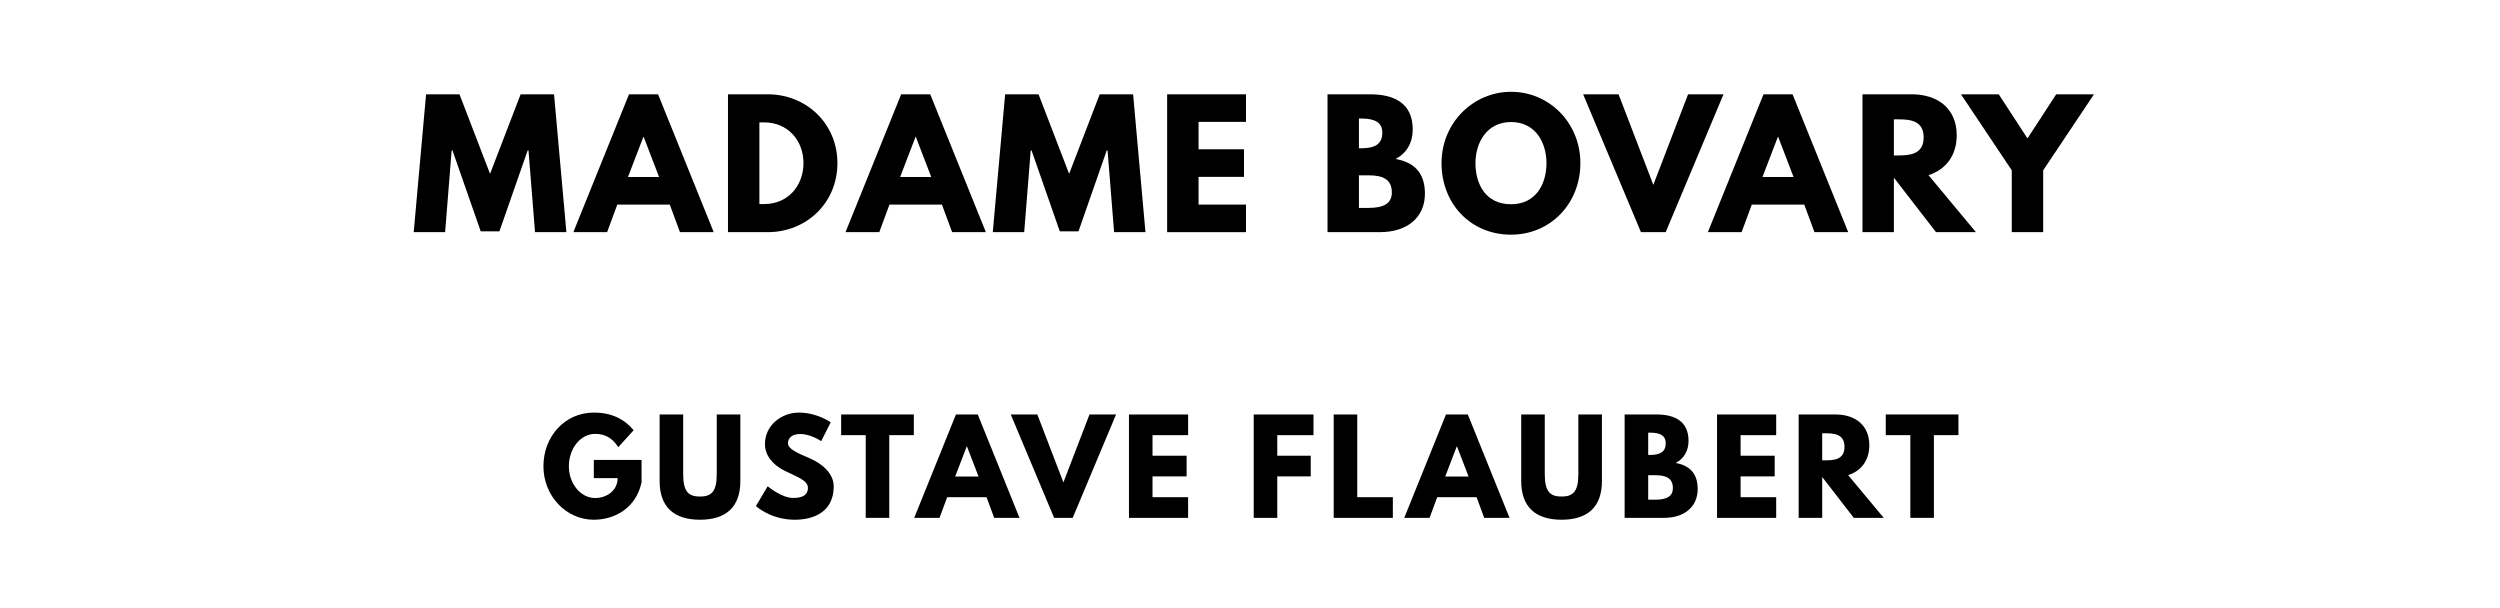
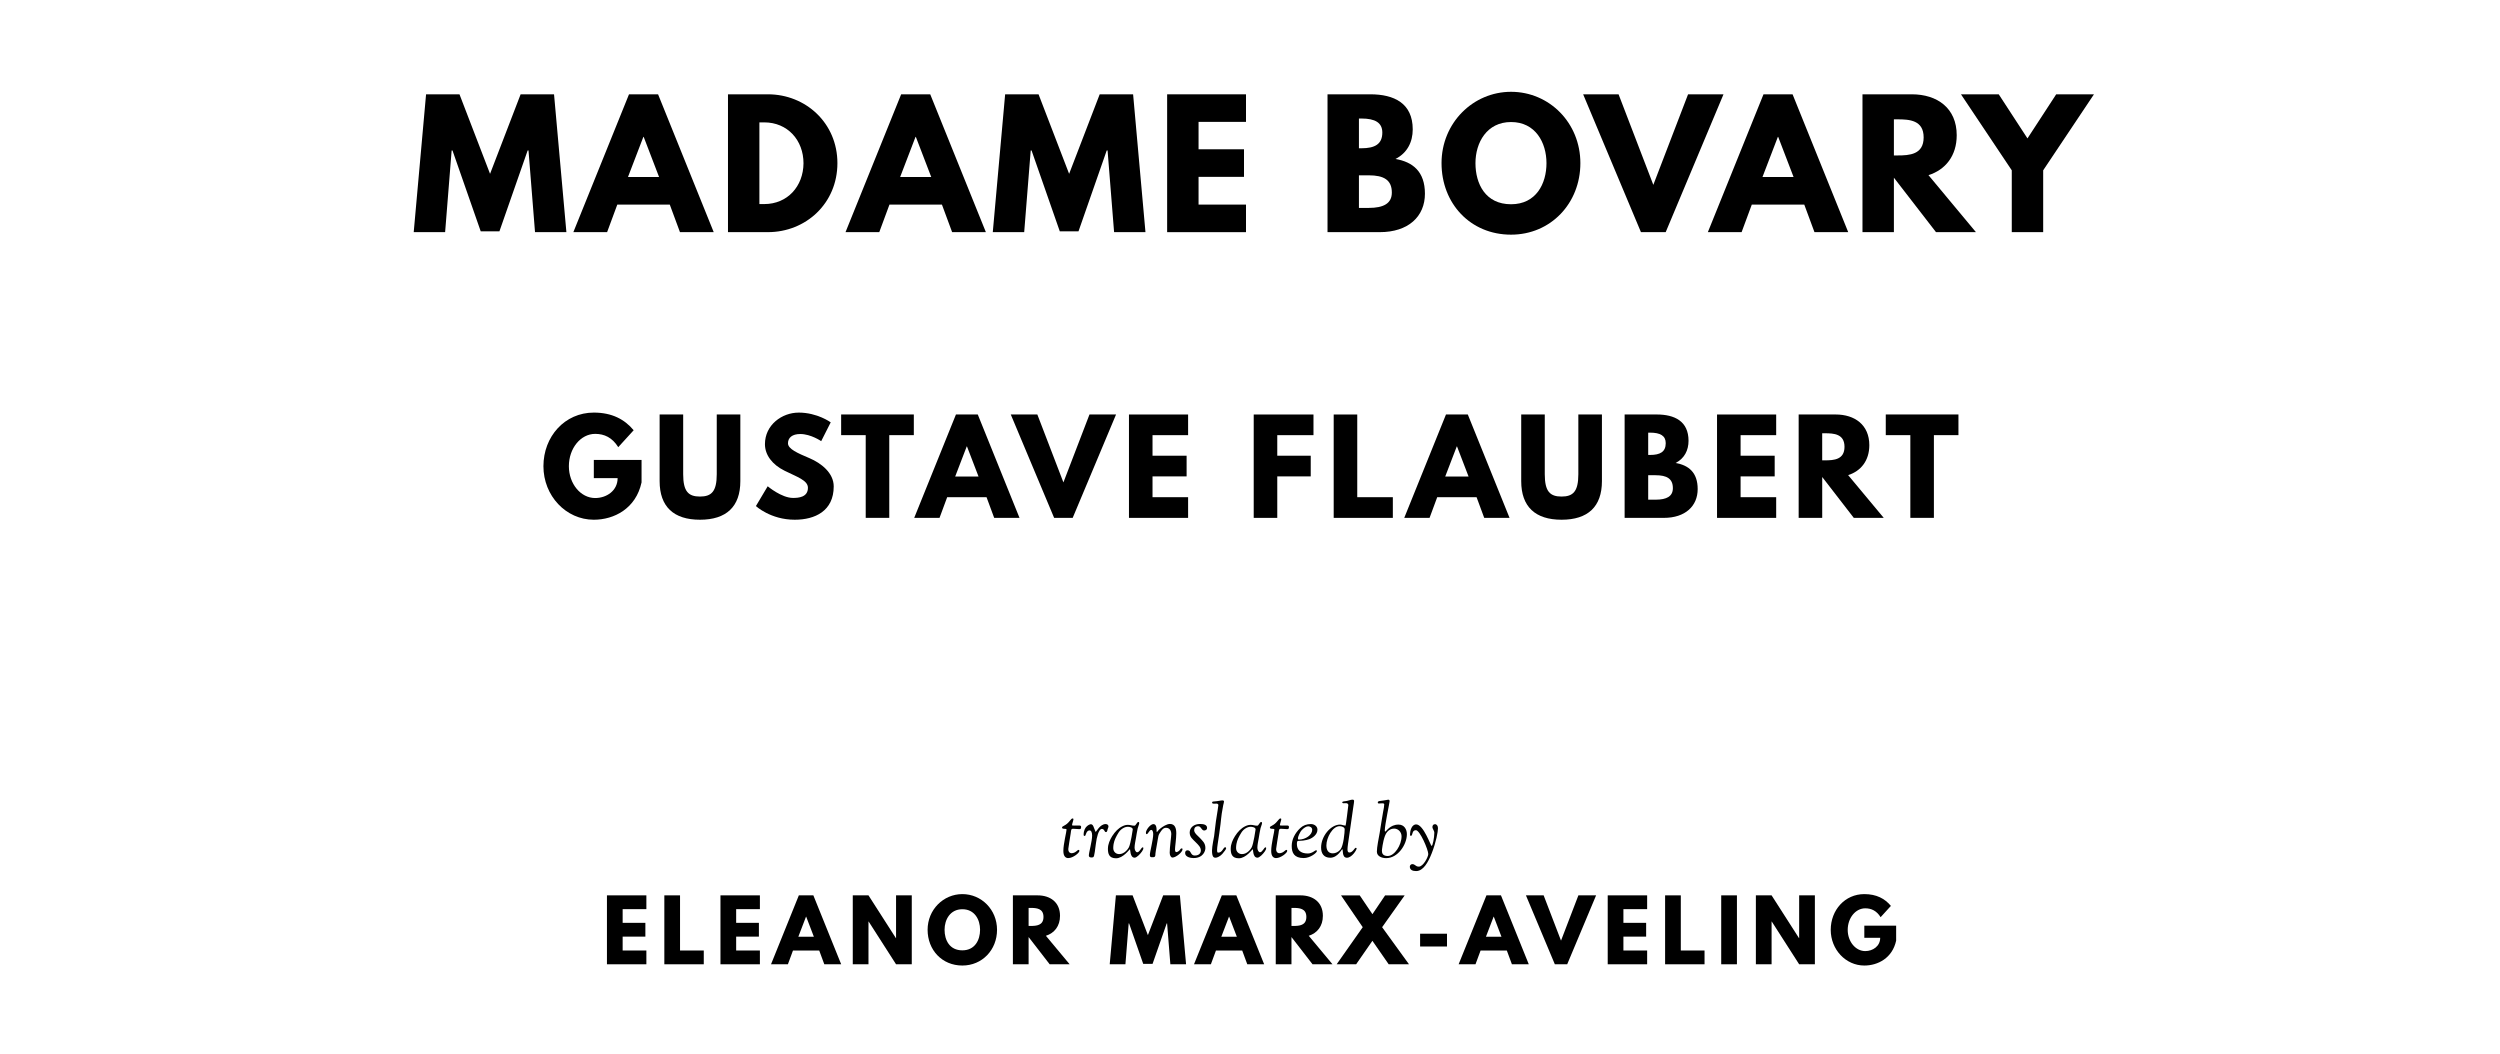
- <svg xmlns="http://www.w3.org/2000/svg" version="1.1" viewBox="0 0 1400 340">
+ <svg xmlns="http://www.w3.org/2000/svg" version="1.1" viewBox="0 0 1400 590">
  <g aria-label="MADAME BOVARY">
    <path d="M299.61,130.00l-3.65-45.75l-0.47,0.00l-15.81,45.29l-10.48,0.00l-15.81-45.29l-0.47,0.00l-3.65,45.75l-17.59,0.00l6.92-77.19l18.71,0.00l17.12,44.54l17.12-44.54l18.71,0.00l6.92,77.19l-17.59,0.00z" />
    <path d="M368.52,52.81l31.16,77.19l-18.90,0.00l-5.71-15.44l-29.38,0.00l-5.71,15.44l-18.90,0.00l31.16-77.19l16.28,0.00z  M369.08,99.12l-8.61-22.46l-0.19,0.00l-8.61,22.46l17.40,0.00z" />
    <path d="M407.67,52.81l22.36,0.00c21.15,0.00,38.92,16.09,38.92,38.55c0.00,22.55-17.68,38.64-38.92,38.64l-22.36,0.00l0.00-77.19z  M425.26,114.28l2.71,0.00c13.01,0.00,21.89-9.92,21.99-22.83c0.00-12.91-8.89-22.92-21.99-22.92l-2.71,0.00l0.00,45.75z" />
    <path d="M520.93,52.81l31.16,77.19l-18.90,0.00l-5.71-15.44l-29.38,0.00l-5.71,15.44l-18.90,0.00l31.16-77.19l16.28,0.00z  M521.49,99.12l-8.61-22.46l-0.19,0.00l-8.61,22.46l17.40,0.00z" />
    <path d="M623.89,130.00l-3.65-45.75l-0.47,0.00l-15.81,45.29l-10.48,0.00l-15.81-45.29l-0.47,0.00l-3.65,45.75l-17.59,0.00l6.92-77.19l18.71,0.00l17.12,44.54l17.12-44.54l18.71,0.00l6.92,77.19l-17.59,0.00z" />
    <path d="M697.76,52.81l0.00,15.44l-26.57,0.00l0.00,15.35l25.45,0.00l0.00,15.44l-25.45,0.00l0.00,15.53l26.57,0.00l0.00,15.44l-44.16,0.00l0.00-77.19l44.16,0.00z" />
    <path d="M743.41,52.81l23.95,0.00c13.29,0.00,23.77,4.96,23.77,19.65c0.00,7.11-3.09,13.19-9.64,16.56c9.64,1.68,16.47,7.02,16.47,19.46c0.00,12.73-9.26,21.52-25.26,21.52l-29.29,0.00l0.00-77.19z  M761.00,83.03l1.40,0.00c7.58,0.00,11.70-2.34,11.70-8.80c0.00-5.52-4.02-7.86-11.70-7.86l-1.40,0.00l0.00,16.65z  M761.00,116.43l5.52,0.00c8.33,0.00,12.91-2.53,12.91-8.61c0.00-7.11-4.58-9.64-12.91-9.64l-5.52,0.00l0.00,18.25z" />
    <path d="M807.26,91.36c0.00-22.55,17.68-39.95,38.92-39.95c21.43,0.00,38.83,17.40,38.83,39.95s-16.65,40.05-38.83,40.05c-22.83,0.00-38.92-17.50-38.92-40.05z  M826.26,91.36c0.00,11.51,5.52,23.02,19.93,23.02c14.04,0.00,19.84-11.51,19.84-23.02s-6.18-23.02-19.84-23.02c-13.57,0.00-19.93,11.51-19.93,23.02z" />
    <path d="M918.93,130.00l-32.37-77.19l19.84,0.00l19.46,50.71l19.46-50.71l19.84,0.00l-32.37,77.19l-13.85,0.00z" />
    <path d="M1003.84,52.81l31.16,77.19l-18.90,0.00l-5.71-15.44l-29.38,0.00l-5.71,15.44l-18.90,0.00l31.16-77.19l16.28,0.00z  M1004.40,99.12l-8.61-22.46l-0.19,0.00l-8.61,22.46l17.40,0.00z" />
    <path d="M1042.99,52.81l27.60,0.00c14.32,0.00,25.17,7.77,25.17,22.92c0.00,11.60-6.36,19.37-15.81,22.36l26.57,31.91l-22.36,0.00l-23.58-30.50l0.00,30.50l-17.59,0.00l0.00-77.19z  M1060.58,87.05l2.06,0.00c6.64,0.00,14.60-0.47,14.60-10.11s-7.95-10.11-14.60-10.11l-2.06,0.00l0.00,20.21z" />
    <path d="M1098.14,52.81l21.15,0.00l16.09,24.70l16.09-24.70l21.15,0.00l-28.44,42.57l0.00,34.62l-17.59,0.00l0.00-34.62z" />
  </g>
  <g aria-label="GUSTAVE FLAUBERT">
    <path d="M359.27,257.58l0.00,12.56c-3.16,14.67-15.37,20.91-26.74,20.91c-15.58,0.00-28.21-13.40-28.21-29.96c0.00-16.63,11.93-30.04,28.21-30.04c10.18,0.00,17.26,3.79,22.32,9.89l-8.63,9.47c-3.37-5.40-7.79-7.44-12.91-7.44c-8.14,0.00-14.74,8.07-14.74,18.11c0.00,9.82,6.60,17.82,14.74,17.82c6.32,0.00,12.56-4.07,12.56-11.16l-13.33,0.00l0.00-10.18l26.74,0.00z" />
    <path d="M414.59,232.11l0.00,37.33c0.00,14.32-7.86,21.61-22.60,21.61s-22.60-7.30-22.60-21.61l0.00-37.33l13.19,0.00l0.00,33.47c0.00,9.68,2.95,12.49,9.40,12.49s9.40-2.81,9.40-12.49l0.00-33.47l13.19,0.00z" />
    <path d="M447.24,231.05c10.53,0.00,17.96,5.47,17.96,5.47l-5.33,10.53s-5.75-4.00-11.72-4.00c-4.49,0.00-6.88,2.04-6.88,5.19c0.00,3.23,5.47,5.54,12.07,8.35c6.46,2.74,13.54,8.21,13.54,15.79c0.00,13.82-10.53,18.67-21.82,18.67c-13.54,0.00-21.75-7.65-21.75-7.65l6.60-11.09s7.72,6.53,14.18,6.53c2.88,0.00,8.35-0.28,8.35-5.68c0.00-4.21-6.18-6.11-13.05-9.54c-6.95-3.44-11.02-8.84-11.02-14.88c0.00-10.81,9.54-17.68,18.88-17.68z" />
    <path d="M471.04,243.68l0.00-11.58l40.70,0.00l0.00,11.58l-13.75,0.00l0.00,46.32l-13.19,0.00l0.00-46.32l-13.75,0.00z" />
    <path d="M547.55,232.11l23.37,57.89l-14.18,0.00l-4.28-11.58l-22.04,0.00l-4.28,11.58l-14.18,0.00l23.37-57.89l12.21,0.00z  M547.97,266.84l-6.46-16.84l-0.14,0.00l-6.46,16.84l13.05,0.00z" />
    <path d="M590.31,290.00l-24.28-57.89l14.88,0.00l14.60,38.04l14.60-38.04l14.88,0.00l-24.28,57.89l-10.39,0.00z" />
    <path d="M665.34,232.11l0.00,11.58l-19.93,0.00l0.00,11.51l19.09,0.00l0.00,11.58l-19.09,0.00l0.00,11.65l19.93,0.00l0.00,11.58l-33.12,0.00l0.00-57.89l33.12,0.00z" />
    <path d="M735.55,232.11l0.00,11.58l-20.28,0.00l0.00,11.51l18.74,0.00l0.00,11.58l-18.74,0.00l0.00,23.23l-13.19,0.00l0.00-57.89l33.47,0.00z" />
    <path d="M760.06,232.11l0.00,46.32l19.93,0.00l0.00,11.58l-33.12,0.00l0.00-57.89l13.19,0.00z" />
    <path d="M821.97,232.11l23.37,57.89l-14.18,0.00l-4.28-11.58l-22.04,0.00l-4.28,11.58l-14.18,0.00l23.37-57.89l12.21,0.00z  M822.39,266.84l-6.46-16.84l-0.14,0.00l-6.46,16.84l13.05,0.00z" />
    <path d="M897.08,232.11l0.00,37.33c0.00,14.32-7.86,21.61-22.60,21.61s-22.60-7.30-22.60-21.61l0.00-37.33l13.19,0.00l0.00,33.47c0.00,9.68,2.95,12.49,9.40,12.49s9.40-2.81,9.40-12.49l0.00-33.47l13.19,0.00z" />
    <path d="M909.80,232.11l17.96,0.00c9.96,0.00,17.82,3.72,17.82,14.74c0.00,5.33-2.32,9.89-7.23,12.42c7.23,1.26,12.35,5.26,12.35,14.60c0.00,9.54-6.95,16.14-18.95,16.14l-21.96,0.00l0.00-57.89z  M922.99,254.77l1.05,0.00c5.68,0.00,8.77-1.75,8.77-6.60c0.00-4.14-3.02-5.89-8.77-5.89l-1.05,0.00l0.00,12.49z  M922.99,279.82l4.14,0.00c6.25,0.00,9.68-1.89,9.68-6.46c0.00-5.33-3.44-7.23-9.68-7.23l-4.14,0.00l0.00,13.68z" />
    <path d="M994.66,232.11l0.00,11.58l-19.93,0.00l0.00,11.51l19.09,0.00l0.00,11.58l-19.09,0.00l0.00,11.65l19.93,0.00l0.00,11.58l-33.12,0.00l0.00-57.89l33.12,0.00z" />
    <path d="M1007.24,232.11l20.70,0.00c10.74,0.00,18.88,5.82,18.88,17.19c0.00,8.70-4.77,14.53-11.86,16.77l19.93,23.93l-16.77,0.00l-17.68-22.88l0.00,22.88l-13.19,0.00l0.00-57.89z  M1020.43,257.79l1.54,0.00c4.98,0.00,10.95-0.35,10.95-7.58s-5.96-7.58-10.95-7.58l-1.54,0.00l0.00,15.16z" />
    <path d="M1056.03,243.68l0.00-11.58l40.70,0.00l0.00,11.58l-13.75,0.00l0.00,46.32l-13.19,0.00l0.00-46.32l-13.75,0.00z" />
  </g>
+   <g aria-label="translated by">
+     <path d="M594.73,463.42c0.00-0.85,1.62-0.81,3.49-2.76c1.70-1.79,1.79-2.34,2.47-2.34c0.21,0.00,0.43,0.13,0.43,0.51c0.00,0.55-0.77,2.55-0.77,3.19c0.00,0.26,0.09,0.30,1.49,0.30c1.66,0.00,2.00-0.04,2.47-0.04c0.89,0.00,1.11,0.30,1.11,0.81c0.00,0.98-0.26,1.23-1.02,1.23c-0.68,0.00-2.51-0.21-3.44-0.21c-1.23,0.00-1.11,0.77-1.36,2.51c-0.38,2.64-1.36,8.16-1.36,8.84c0.00,2.25,1.57,2.34,1.74,2.34c2.34,0.00,3.32-1.87,4.00-1.87c0.13,0.00,0.47,0.00,0.47,0.60c0.00,1.11-3.61,4.00-6.25,4.00c-1.15,0.00-2.72-0.68-2.72-4.00c0.00-3.91,1.79-10.80,1.79-11.94c0.00-0.89-2.51,0.04-2.51-1.15z" />
+     <path d="M606.84,467.42c0.00-4.85,3.61-5.87,4.00-5.87c0.89,0.00,1.32,0.81,1.57,1.49c1.06,2.76,1.11,2.81,1.19,2.81c0.30,0.00,2.42-4.38,5.57-4.38c1.11,0.00,1.57,0.72,1.57,1.32c0.00,0.55-0.34,1.11-0.47,1.57c-0.09,0.30-0.17,1.62-0.94,1.62c-0.94,0.00-0.77-1.79-2.30-1.79c-1.91,0.00-2.98,5.57-3.19,7.35l-0.21,1.40c-0.94,7.23-0.85,7.23-2.38,7.23l-0.21,0.00c-0.43,0.00-1.28-0.09-1.28-1.11c0.00-1.70,1.83-7.95,1.83-11.14c0.00-2.13-0.68-2.89-1.45-2.89c-1.74,0.00-2.08,2.55-2.34,2.85c-0.13,0.13-0.26,0.26-0.47,0.26c-0.17,0.00-0.51-0.13-0.51-0.72z" />
+     <path d="M620.45,475.15c0.00-2.38,1.06-4.80,2.38-6.93c1.53-2.42,3.49-4.46,5.74-5.53c1.15-0.55,2.00-0.77,3.10-0.77c1.32,0.00,2.21,0.47,3.61,0.47c0.85,0.00,1.36-2.08,2.21-2.08c0.26,0.00,0.47,0.17,0.47,0.64c0.00,0.68-0.55,1.70-0.85,2.93c-0.38,1.57-0.64,3.53-0.98,5.44c-0.34,1.87-0.77,3.83-0.77,5.44c0.00,1.11,0.64,2.51,1.45,2.51c1.40,0.00,2.30-2.76,3.10-2.76c0.34,0.00,0.38,0.30,0.38,0.47c0.00,0.43-0.21,1.06-0.77,1.83c-1.06,1.53-2.98,3.49-4.12,3.49c-2.72,0.00-2.34-4.76-2.64-4.76c-0.21,0.00-3.74,5.10-7.78,5.10s-4.55-2.72-4.55-5.48z  M623.42,474.90c0.00,2.13,1.53,3.40,3.32,3.40c3.06,0.00,5.06-3.06,5.44-3.83c1.02-2.04,2.17-9.86,2.17-9.99c0.00-1.19-1.91-1.49-2.81-1.49c-1.74,0.00-4.00,1.28-5.27,3.44c-1.23,2.04-2.25,3.95-2.64,6.16c-0.13,0.77-0.21,1.53-0.21,2.30z" />
+     <path d="M641.70,466.35c0.00-1.66,2.55-4.85,4.17-4.85c2.47,0.00,1.57,4.46,1.96,4.46c0.26,0.00,0.55-0.94,2.13-2.13c1.15-0.89,3.40-2.42,5.19-2.42c2.98,0.00,3.57,2.64,3.57,5.31c0.00,2.98-0.72,7.48-0.72,8.93c0.00,1.19,0.34,1.53,0.81,1.53c0.72,0.00,1.70-0.94,1.70-0.94c0.51-0.64,0.68-1.15,1.32-1.15c0.30,0.00,0.38,0.26,0.38,0.51c0.00,1.66-3.74,4.63-5.61,4.63c-0.85,0.00-1.57-1.19-1.57-2.68c0.00-3.23,0.89-8.93,0.89-10.50c0.00-0.68-0.21-3.49-2.98-3.49c-0.98,0.00-1.79,0.47-2.76,1.87c-1.83,2.59-1.32,2.21-2.34,7.69c-1.06,5.74-0.77,5.23-0.85,5.82c-0.13,0.94-0.47,1.11-1.57,1.11c-1.15,0.00-1.49-0.09-1.49-1.32c0.00-1.79,1.87-8.37,1.87-11.65c0.00-1.49-0.55-2.34-0.98-2.34c-1.32,0.00-1.79,2.38-2.72,2.38c-0.30,0.00-0.38-0.34-0.38-0.81z" />
+     <path d="M663.68,477.70c0.00-1.32,0.85-1.53,1.36-1.53c2.17,0.00,1.45,2.93,4.04,2.93c3.10,0.00,3.40-2.21,3.40-2.72c0.00-2.00-1.40-3.23-2.93-4.76c-1.70-1.74-3.32-2.85-3.32-5.40c0.00-2.85,2.47-4.80,5.78-4.80c2.30,0.00,3.95,0.55,3.95,2.21c0.00,1.32-1.40,1.45-1.62,1.45c-1.53,0.00-1.70-2.38-3.36-2.38c-1.62,0.00-2.25,0.98-2.25,2.25c0.00,1.62,2.34,3.36,3.36,4.46c1.32,1.49,2.93,2.68,2.93,5.53c0.00,1.53-1.19,5.57-6.63,5.57c-1.66,0.00-4.72-0.55-4.72-2.81z" />
+     <path d="M678.72,476.34c0.00-2.42,1.11-7.44,1.19-8.12c0.38-2.68,0.60-5.70,1.02-8.42c0.72-4.59,1.36-8.42,1.36-8.93s-0.43-0.85-1.06-0.85s-0.72,0.04-1.23,0.04c-0.85,0.00-1.23-0.13-1.23-0.60c0.00-0.21,0.09-0.55,0.64-0.60c3.10-0.21,4.04-0.64,5.14-0.64c0.68,0.00,0.89,0.26,0.89,0.68c0.00,0.60-0.30,1.15-0.43,1.96c-1.57,8.25-0.85,6.67-2.21,15.81c-0.72,5.02-1.23,7.69-1.23,9.14s0.13,1.66,0.68,1.66c2.34,0.00,2.76-3.02,3.87-3.02c0.30,0.00,0.51,0.26,0.51,0.68s-1.11,1.87-2.13,3.06c-1.11,1.28-2.89,2.13-3.70,2.13c-0.85,0.00-2.08,0.00-2.08-4.00z" />
+     <path d="M689.22,475.15c0.00-2.38,1.06-4.80,2.38-6.93c1.53-2.42,3.49-4.46,5.74-5.53c1.15-0.55,2.00-0.77,3.10-0.77c1.32,0.00,2.21,0.47,3.61,0.47c0.85,0.00,1.36-2.08,2.21-2.08c0.26,0.00,0.47,0.17,0.47,0.64c0.00,0.68-0.55,1.70-0.85,2.93c-0.38,1.57-0.64,3.53-0.98,5.44c-0.34,1.87-0.77,3.83-0.77,5.44c0.00,1.11,0.64,2.51,1.45,2.51c1.40,0.00,2.30-2.76,3.10-2.76c0.34,0.00,0.38,0.30,0.38,0.47c0.00,0.43-0.21,1.06-0.77,1.83c-1.06,1.53-2.98,3.49-4.12,3.49c-2.72,0.00-2.34-4.76-2.64-4.76c-0.21,0.00-3.74,5.10-7.78,5.10s-4.55-2.72-4.55-5.48z  M692.20,474.90c0.00,2.13,1.53,3.40,3.32,3.40c3.06,0.00,5.06-3.06,5.44-3.83c1.02-2.04,2.17-9.86,2.17-9.99c0.00-1.19-1.91-1.49-2.81-1.49c-1.74,0.00-4.00,1.28-5.27,3.44c-1.23,2.04-2.25,3.95-2.64,6.16c-0.13,0.77-0.21,1.53-0.21,2.30z" />
+     <path d="M711.12,463.42c0.00-0.85,1.62-0.81,3.49-2.76c1.70-1.79,1.79-2.34,2.47-2.34c0.21,0.00,0.43,0.13,0.43,0.51c0.00,0.55-0.77,2.55-0.77,3.19c0.00,0.26,0.09,0.30,1.49,0.30c1.66,0.00,2.00-0.04,2.47-0.04c0.89,0.00,1.11,0.30,1.11,0.81c0.00,0.98-0.26,1.23-1.02,1.23c-0.68,0.00-2.51-0.21-3.44-0.21c-1.23,0.00-1.11,0.77-1.36,2.51c-0.38,2.64-1.36,8.16-1.36,8.84c0.00,2.25,1.57,2.34,1.74,2.34c2.34,0.00,3.32-1.87,4.00-1.87c0.13,0.00,0.47,0.00,0.47,0.60c0.00,1.11-3.61,4.00-6.25,4.00c-1.15,0.00-2.72-0.68-2.72-4.00c0.00-3.91,1.79-10.80,1.79-11.94c0.00-0.89-2.51,0.04-2.51-1.15z" />
+     <path d="M723.36,473.75c0.00-3.66,1.87-7.31,4.80-10.03c1.57-1.49,3.53-2.25,5.91-2.25c2.00,0.00,3.70,1.28,3.70,3.15c0.00,3.06-3.32,4.80-4.12,5.14c-0.38,0.17-2.68,1.11-6.67,1.15c-0.60,0.00-0.72,0.64-0.72,1.74c0.00,3.19,1.91,5.31,6.12,5.31c2.42,0.00,4.12-1.83,4.59-1.83c0.34,0.00,0.51,0.17,0.51,0.43c0.00,0.98-3.70,3.95-7.40,3.95c-5.40,0.00-6.72-2.98-6.72-6.76z  M726.84,469.33c0.00,0.30,0.09,0.85,0.38,0.85c4.12,0.00,7.61-2.76,7.61-5.44c0.00-1.62-1.53-2.00-2.25-2.00c-1.06,0.00-2.38,0.85-3.49,2.00c-1.28,1.32-2.25,4.04-2.25,4.59z" />
+     <path d="M739.81,474.69c0.00-6.59,5.53-12.92,10.58-12.92c1.11,0.00,1.96,0.55,3.15,0.55c0.13,0.00,1.53-11.18,1.53-11.48c0.00-0.64-0.60-1.06-1.23-1.06c-0.47,0.00-1.45,0.04-1.49,0.04c-0.43,0.00-0.68-0.17-0.68-0.47c0.00-0.72,1.49-0.55,2.68-0.85c2.38-0.60,2.13-0.68,3.27-0.68c0.38,0.00,0.68,0.34,0.68,0.72c0.00,1.11-0.43,2.47-2.81,19.85c-0.47,3.23-0.89,5.91-0.89,7.18c0.00,0.94,0.13,1.83,1.11,1.83c1.87,0.00,2.85-2.64,3.53-2.64c0.34,0.00,0.47,0.21,0.47,0.38c0.00,0.89-2.68,5.19-5.44,5.19c-2.98,0.00-2.00-4.76-2.59-4.76c-0.38,0.00-2.55,4.76-6.76,4.76c-3.61,0.00-5.10-2.47-5.10-5.65z  M742.78,473.50c0.00,2.47,1.02,4.38,3.61,4.38c1.53,0.00,3.19-0.81,4.29-2.21c1.70-2.13,2.34-9.61,2.34-11.31c0.00-1.15-1.70-1.70-2.85-1.70c-3.91,0.00-7.40,6.38-7.40,10.84z" />
+     <path d="M771.05,476.98c0.00-2.72,0.98-7.14,1.57-10.58c0.77-4.42,1.28-8.54,1.91-11.69c0.38-1.83,0.64-3.32,0.64-4.34c0.00-0.21-0.21-0.51-1.06-0.51c-0.64,0.00-1.11,0.09-1.74,0.09c-0.47,0.00-0.81,0.00-0.81-0.60c0.00-0.85,1.19-0.81,3.15-1.06c1.66-0.21,2.42-0.47,2.68-0.47c0.47,0.00,0.81,0.30,0.81,0.77c0.00,0.77-2.72,13.43-2.72,16.49c0.00,0.30,0.13,0.64,0.21,0.64c0.60,0.00,2.59-3.95,7.48-3.95c3.19,0.00,4.68,2.64,4.68,5.40c0.00,5.78-5.02,13.39-11.60,13.39c-2.51,0.00-5.19-1.11-5.19-3.57z  M773.86,476.47c0.00,1.45,0.64,2.89,3.27,2.89c3.83,0.00,7.74-6.12,7.74-11.01c0.00-2.38-1.83-4.34-4.17-4.34c-1.02,0.00-3.78,0.43-5.14,4.12c-1.23,3.36-1.70,7.91-1.70,8.33z" />
+     <path d="M789.50,485.31c0.00-0.72,0.64-1.40,1.36-1.40c1.70,0.00,1.74,1.40,3.70,1.40c2.47,0.00,5.27-5.44,5.27-7.06c0.00-2.38-4.68-13.35-6.93-13.35c-2.47,0.00-1.57,3.19-2.85,3.19c-0.26,0.00-0.43-0.21-0.43-0.94c0.00-1.79,0.85-5.48,3.44-5.48c4.12,0.00,8.16,12.07,8.63,12.07c0.60,0.00,1.53-4.55,1.53-7.40c0.00-1.23-1.06-2.08-1.06-3.23c0.00-0.77,0.43-1.57,1.45-1.57c0.94,0.00,1.66,0.94,1.66,2.25c0.00,1.91-1.02,7.78-3.53,14.11c-2.00,5.06-4.72,9.90-8.71,9.90c-1.83,0.00-3.53-0.55-3.53-2.51z" />
+   </g>
+   <g aria-label="ELEANOR MARX-AVELING">
+     <path d="M361.97,501.40l0.00,7.72l-13.29,0.00l0.00,7.67l12.73,0.00l0.00,7.72l-12.73,0.00l0.00,7.77l13.29,0.00l0.00,7.72l-22.08,0.00l0.00-38.60l22.08,0.00z" />
+     <path d="M380.82,501.40l0.00,30.88l13.29,0.00l0.00,7.72l-22.08,0.00l0.00-38.60l8.80,0.00z" />
+     <path d="M425.54,501.40l0.00,7.72l-13.29,0.00l0.00,7.67l12.73,0.00l0.00,7.72l-12.73,0.00l0.00,7.77l13.29,0.00l0.00,7.72l-22.08,0.00l0.00-38.60l22.08,0.00z" />
+     <path d="M455.48,501.40l15.58,38.60l-9.45,0.00l-2.85-7.72l-14.69,0.00l-2.85,7.72l-9.45,0.00l15.58-38.60l8.14,0.00z  M455.76,524.56l-4.30-11.23l-0.09,0.00l-4.30,11.23l8.70,0.00z" />
+     <path d="M486.35,516.05l0.00,23.95l-8.80,0.00l0.00-38.60l8.80,0.00l15.35,23.95l0.09,0.00l0.00-23.95l8.80,0.00l0.00,38.60l-8.80,0.00l-15.35-23.95l-0.09,0.00z" />
+     <path d="M519.46,520.68c0.00-11.27,8.84-19.98,19.46-19.98c10.71,0.00,19.42,8.70,19.42,19.98s-8.33,20.02-19.42,20.02c-11.42,0.00-19.46-8.75-19.46-20.02z  M528.96,520.68c0.00,5.75,2.76,11.51,9.96,11.51c7.02,0.00,9.92-5.75,9.92-11.51s-3.09-11.51-9.92-11.51c-6.78,0.00-9.96,5.75-9.96,11.51z" />
+     <path d="M567.23,501.40l13.80,0.00c7.16,0.00,12.58,3.88,12.58,11.46c0.00,5.80-3.18,9.68-7.91,11.18l13.29,15.95l-11.18,0.00l-11.79-15.25l0.00,15.25l-8.80,0.00l0.00-38.60z  M576.02,518.53l1.03,0.00c3.32,0.00,7.30-0.23,7.30-5.05s-3.98-5.05-7.30-5.05l-1.03,0.00l0.00,10.11z" />
+     <path d="M655.40,540.00l-1.82-22.88l-0.23,0.00l-7.91,22.64l-5.24,0.00l-7.91-22.64l-0.23,0.00l-1.82,22.88l-8.80,0.00l3.46-38.60l9.36,0.00l8.56,22.27l8.56-22.27l9.36,0.00l3.46,38.60l-8.80,0.00z" />
+     <path d="M692.35,501.40l15.58,38.60l-9.45,0.00l-2.85-7.72l-14.69,0.00l-2.85,7.72l-9.45,0.00l15.58-38.60l8.14,0.00z  M692.63,524.56l-4.30-11.23l-0.09,0.00l-4.30,11.23l8.70,0.00z" />
+     <path d="M714.43,501.40l13.80,0.00c7.16,0.00,12.58,3.88,12.58,11.46c0.00,5.80-3.18,9.68-7.91,11.18l13.29,15.95l-11.18,0.00l-11.79-15.25l0.00,15.25l-8.80,0.00l0.00-38.60z  M723.23,518.53l1.03,0.00c3.32,0.00,7.30-0.23,7.30-5.05s-3.98-5.05-7.30-5.05l-1.03,0.00l0.00,10.11z" />
+     <path d="M789.04,540.00l-11.37,0.00l-9.12-13.15l-9.12,13.15l-10.90,0.00l14.60-20.77l-12.16-17.82l10.48,0.00l7.11,10.53l7.11-10.53l10.95,0.00l-12.63,17.82z" />
+     <path d="M795.26,522.88l15.06,0.00l0.00,7.16l-15.06,0.00l0.00-7.16z" />
+     <path d="M840.54,501.40l15.58,38.60l-9.45,0.00l-2.85-7.72l-14.69,0.00l-2.85,7.72l-9.45,0.00l15.58-38.60l8.14,0.00z  M840.82,524.56l-4.30-11.23l-0.09,0.00l-4.30,11.23l8.70,0.00z" />
+     <path d="M870.71,540.00l-16.19-38.60l9.92,0.00l9.73,25.36l9.73-25.36l9.92,0.00l-16.19,38.60l-6.92,0.00z" />
+     <path d="M922.40,501.40l0.00,7.72l-13.29,0.00l0.00,7.67l12.73,0.00l0.00,7.72l-12.73,0.00l0.00,7.77l13.29,0.00l0.00,7.72l-22.08,0.00l0.00-38.60l22.08,0.00z" />
+     <path d="M941.25,501.40l0.00,30.88l13.29,0.00l0.00,7.72l-22.08,0.00l0.00-38.60l8.80,0.00z" />
+     <path d="M972.68,501.40l0.00,38.60l-8.80,0.00l0.00-38.60l8.80,0.00z" />
+     <path d="M992.09,516.05l0.00,23.95l-8.80,0.00l0.00-38.60l8.80,0.00l15.35,23.95l0.09,0.00l0.00-23.95l8.80,0.00l0.00,38.60l-8.80,0.00l-15.35-23.95l-0.09,0.00z" />
+     <path d="M1061.84,518.39l0.00,8.37c-2.11,9.78-10.25,13.94-17.82,13.94c-10.39,0.00-18.81-8.94-18.81-19.98c0.00-11.09,7.95-20.02,18.81-20.02c6.78,0.00,11.51,2.53,14.88,6.60l-5.75,6.32c-2.25-3.60-5.19-4.96-8.61-4.96c-5.43,0.00-9.82,5.38-9.82,12.07c0.00,6.55,4.40,11.88,9.82,11.88c4.21,0.00,8.37-2.71,8.37-7.44l-8.89,0.00l0.00-6.78l17.82,0.00z" />
+   </g>
</svg>
